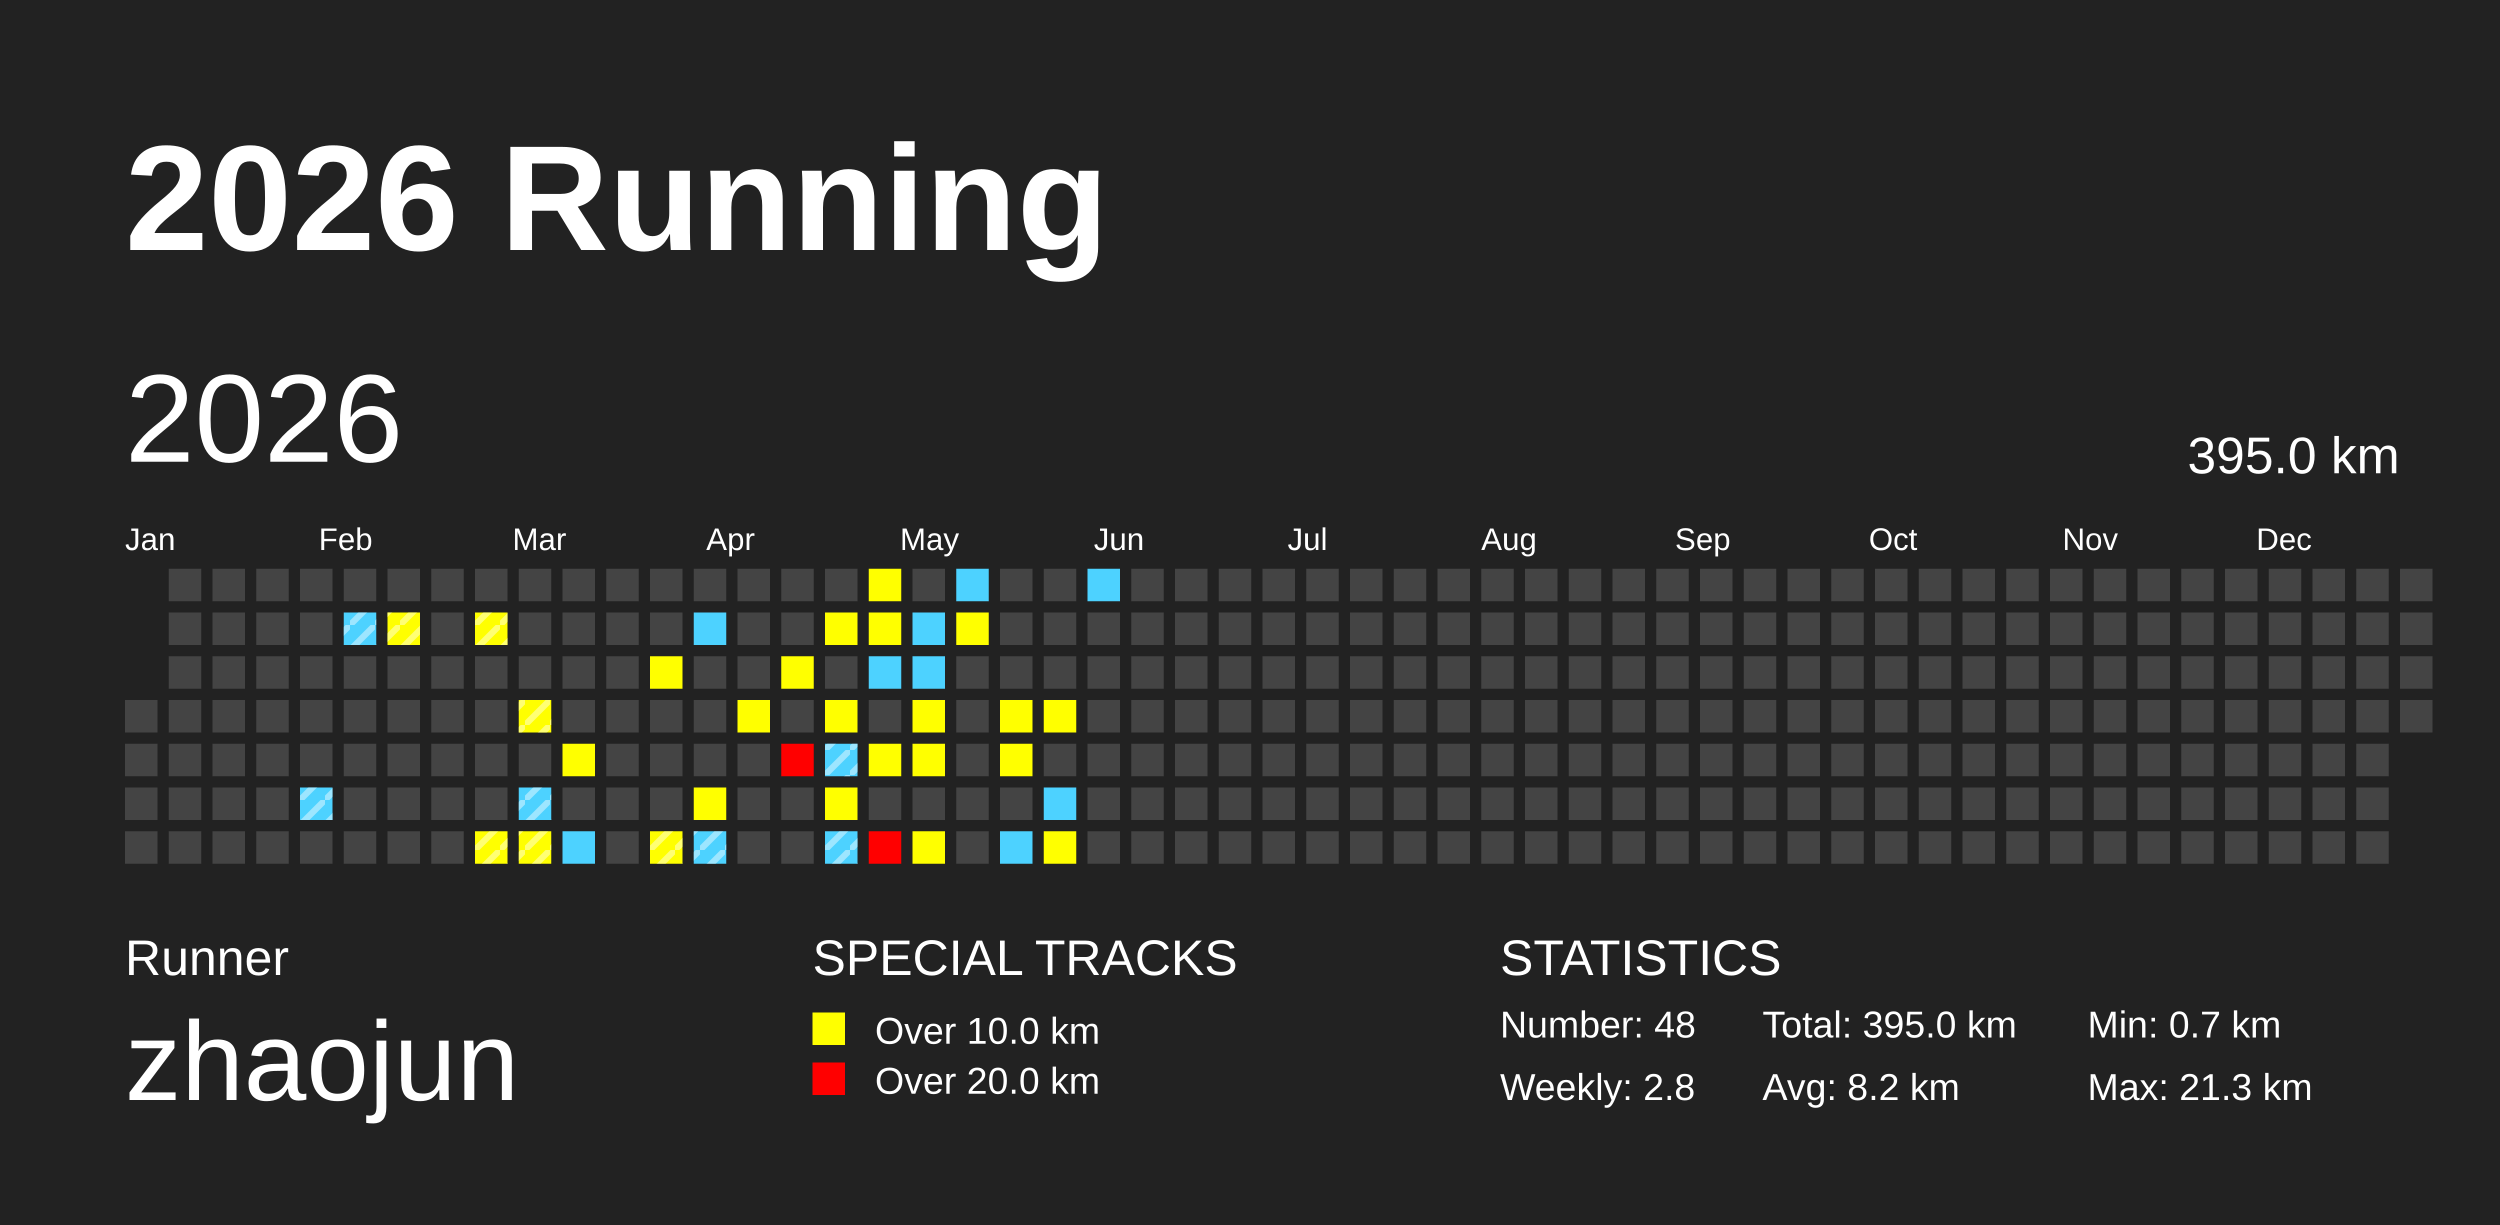
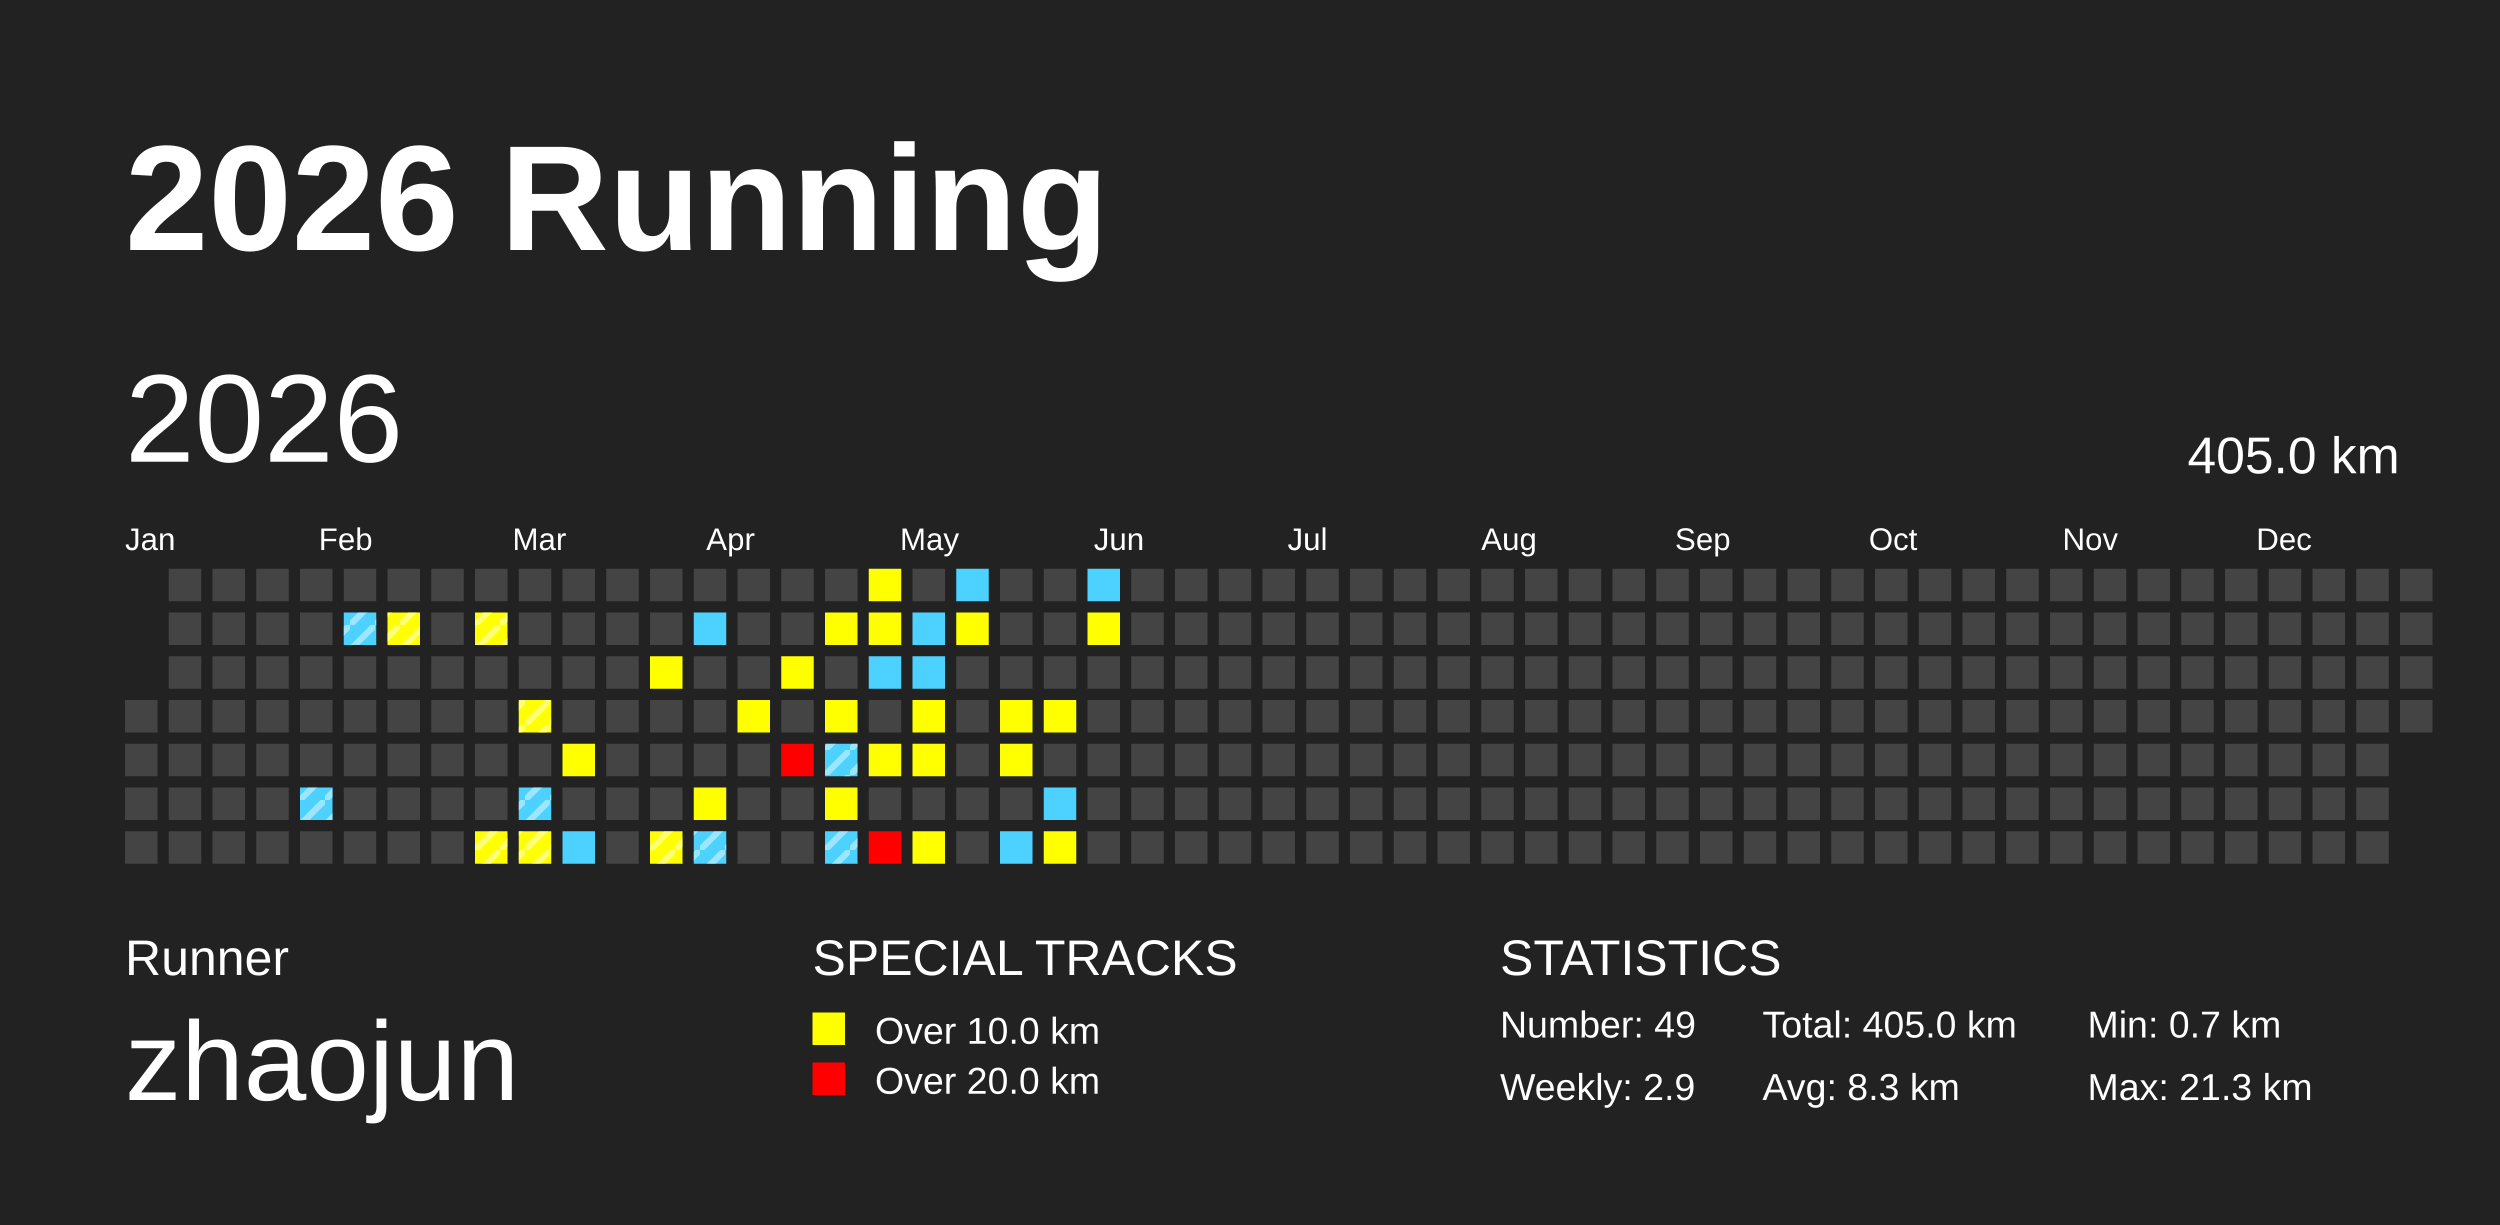
<svg xmlns="http://www.w3.org/2000/svg" baseProfile="full" height="98mm" version="1.1" viewBox="0,0,200,98" width="200mm">
  <defs>
    <pattern height="2" id="indoor-stripe" patternUnits="userSpaceOnUse" width="2">
      <line stroke="white" stroke-opacity="0.45" stroke-width="0.5" x1="0" x2="2" y1="2" y2="0" />
    </pattern>
  </defs>
  <rect fill="#222222" height="98" width="200" x="0" y="0" />
  <text fill="#FFFFFF" style="font-size:12px; font-family:Arial; font-weight:bold;" x="10" y="20">2026 Running</text>
  <text fill="#FFFFFF" style="font-size:4px; font-family:Arial" x="10" y="78">Runner</text>
  <text fill="#FFFFFF" style="font-size:9px; font-family:Arial" x="10" y="88">zhaojun</text>
  <text fill="#FFFFFF" style="font-size:4px; font-family:Arial" x="65" y="78">SPECIAL TRACKS</text>
  <rect fill="yellow" height="2.6" width="2.6" x="65" y="81" />
  <text fill="#FFFFFF" style="font-size:3px; font-family:Arial" x="70" y="83.5">Over 10.0 km</text>
  <rect fill="red" height="2.6" width="2.6" x="65" y="85" />
  <text fill="#FFFFFF" style="font-size:3px; font-family:Arial" x="70" y="87.5">Over 20.0 km</text>
  <text fill="#FFFFFF" style="font-size:4px; font-family:Arial" x="120" y="78">STATISTICS</text>
-   <text fill="#FFFFFF" style="font-size:3px; font-family:Arial" x="120" y="83">Number: 48</text>
-   <text fill="#FFFFFF" style="font-size:3px; font-family:Arial" x="120" y="88">Weekly: 2.8</text>
-   <text fill="#FFFFFF" style="font-size:3px; font-family:Arial" x="141" y="83">Total: 395.0 km</text>
-   <text fill="#FFFFFF" style="font-size:3px; font-family:Arial" x="141" y="88">Avg: 8.2 km</text>
+   <text fill="#FFFFFF" style="font-size:3px; font-family:Arial" x="120" y="83">Number: 49</text>
+   <text fill="#FFFFFF" style="font-size:3px; font-family:Arial" x="120" y="88">Weekly: 2.9</text>
+   <text fill="#FFFFFF" style="font-size:3px; font-family:Arial" x="141" y="83">Total: 405.0 km</text>
+   <text fill="#FFFFFF" style="font-size:3px; font-family:Arial" x="141" y="88">Avg: 8.3 km</text>
  <text fill="#FFFFFF" style="font-size:3px; font-family:Arial" x="167" y="83">Min: 0.7 km</text>
  <text fill="#FFFFFF" style="font-size:3px; font-family:Arial" x="167" y="88">Max: 21.3 km</text>
  <text dominant-baseline="hanging" fill="#FFFFFF" style="font-size:10.0px; font-family:Arial;" x="10" y="30">2026</text>
-   <text dominant-baseline="hanging" fill="#FFFFFF" style="font-size:4.125px; font-family:Arial;" x="175" y="35">395.0 km</text>
+   <text dominant-baseline="hanging" fill="#FFFFFF" style="font-size:4.125px; font-family:Arial;" x="175" y="35">405.0 km</text>
  <text fill="#FFFFFF" style="font-size:2.5px; font-family:Arial" x="10.0" y="44">Jan</text>
  <text fill="#FFFFFF" style="font-size:2.5px; font-family:Arial" x="25.5" y="44">Feb</text>
  <text fill="#FFFFFF" style="font-size:2.5px; font-family:Arial" x="41.0" y="44">Mar</text>
  <text fill="#FFFFFF" style="font-size:2.5px; font-family:Arial" x="56.5" y="44">Apr</text>
  <text fill="#FFFFFF" style="font-size:2.5px; font-family:Arial" x="72.0" y="44">May</text>
  <text fill="#FFFFFF" style="font-size:2.5px; font-family:Arial" x="87.5" y="44">Jun</text>
  <text fill="#FFFFFF" style="font-size:2.5px; font-family:Arial" x="103.0" y="44">Jul</text>
  <text fill="#FFFFFF" style="font-size:2.5px; font-family:Arial" x="118.5" y="44">Aug</text>
  <text fill="#FFFFFF" style="font-size:2.5px; font-family:Arial" x="134.0" y="44">Sep</text>
  <text fill="#FFFFFF" style="font-size:2.5px; font-family:Arial" x="149.5" y="44">Oct</text>
  <text fill="#FFFFFF" style="font-size:2.5px; font-family:Arial" x="165.0" y="44">Nov</text>
  <text fill="#FFFFFF" style="font-size:2.5px; font-family:Arial" x="180.5" y="44">Dec</text>
  <rect fill="#444444" height="2.6" width="2.6" x="10.0" y="56.0" />
  <rect fill="#444444" height="2.6" width="2.6" x="10.0" y="59.5" />
  <rect fill="#444444" height="2.6" width="2.6" x="10.0" y="63.0" />
  <rect fill="#444444" height="2.6" width="2.6" x="10.0" y="66.5" />
  <rect fill="#444444" height="2.6" width="2.6" x="13.5" y="45.5" />
  <rect fill="#444444" height="2.6" width="2.6" x="13.5" y="49.0" />
  <rect fill="#444444" height="2.6" width="2.6" x="13.5" y="52.5" />
  <rect fill="#444444" height="2.6" width="2.6" x="13.5" y="56.0" />
  <rect fill="#444444" height="2.6" width="2.6" x="13.5" y="59.5" />
  <rect fill="#444444" height="2.6" width="2.6" x="13.5" y="63.0" />
  <rect fill="#444444" height="2.6" width="2.6" x="13.5" y="66.5" />
  <rect fill="#444444" height="2.6" width="2.6" x="17.0" y="45.5" />
  <rect fill="#444444" height="2.6" width="2.6" x="17.0" y="49.0" />
  <rect fill="#444444" height="2.6" width="2.6" x="17.0" y="52.5" />
  <rect fill="#444444" height="2.6" width="2.6" x="17.0" y="56.0" />
  <rect fill="#444444" height="2.6" width="2.6" x="17.0" y="59.5" />
  <rect fill="#444444" height="2.6" width="2.6" x="17.0" y="63.0" />
  <rect fill="#444444" height="2.6" width="2.6" x="17.0" y="66.5" />
  <rect fill="#444444" height="2.6" width="2.6" x="20.5" y="45.5" />
  <rect fill="#444444" height="2.6" width="2.6" x="20.5" y="49.0" />
  <rect fill="#444444" height="2.6" width="2.6" x="20.5" y="52.5" />
  <rect fill="#444444" height="2.6" width="2.6" x="20.5" y="56.0" />
  <rect fill="#444444" height="2.6" width="2.6" x="20.5" y="59.5" />
  <rect fill="#444444" height="2.6" width="2.6" x="20.5" y="63.0" />
  <rect fill="#444444" height="2.6" width="2.6" x="20.5" y="66.5" />
  <rect fill="#444444" height="2.6" width="2.6" x="24.0" y="45.5" />
  <rect fill="#444444" height="2.6" width="2.6" x="24.0" y="49.0" />
  <rect fill="#444444" height="2.6" width="2.6" x="24.0" y="52.5" />
  <rect fill="#444444" height="2.6" width="2.6" x="24.0" y="56.0" />
  <rect fill="#444444" height="2.6" width="2.6" x="24.0" y="59.5" />
  <rect fill="#4dd2ff" height="2.6" width="2.6" x="24.0" y="63.0" />
  <rect fill="url(#indoor-stripe)" height="2.6" style="pointer-events: none;" width="2.6" x="24.0" y="63.0" />
  <rect fill="#444444" height="2.6" width="2.6" x="24.0" y="66.5" />
  <rect fill="#444444" height="2.6" width="2.6" x="27.5" y="45.5" />
  <rect fill="#4dd2ff" height="2.6" width="2.6" x="27.5" y="49.0" />
  <rect fill="url(#indoor-stripe)" height="2.6" style="pointer-events: none;" width="2.6" x="27.5" y="49.0" />
  <rect fill="#444444" height="2.6" width="2.6" x="27.5" y="52.5" />
  <rect fill="#444444" height="2.6" width="2.6" x="27.5" y="56.0" />
  <rect fill="#444444" height="2.6" width="2.6" x="27.5" y="59.5" />
  <rect fill="#444444" height="2.6" width="2.6" x="27.5" y="63.0" />
  <rect fill="#444444" height="2.6" width="2.6" x="27.5" y="66.5" />
  <rect fill="#444444" height="2.6" width="2.6" x="31.0" y="45.5" />
  <rect fill="yellow" height="2.6" width="2.6" x="31.0" y="49.0" />
  <rect fill="url(#indoor-stripe)" height="2.6" style="pointer-events: none;" width="2.6" x="31.0" y="49.0" />
  <rect fill="#444444" height="2.6" width="2.6" x="31.0" y="52.5" />
  <rect fill="#444444" height="2.6" width="2.6" x="31.0" y="56.0" />
  <rect fill="#444444" height="2.6" width="2.6" x="31.0" y="59.5" />
  <rect fill="#444444" height="2.6" width="2.6" x="31.0" y="63.0" />
  <rect fill="#444444" height="2.6" width="2.6" x="31.0" y="66.5" />
  <rect fill="#444444" height="2.6" width="2.6" x="34.5" y="45.5" />
  <rect fill="#444444" height="2.6" width="2.6" x="34.5" y="49.0" />
  <rect fill="#444444" height="2.6" width="2.6" x="34.5" y="52.5" />
  <rect fill="#444444" height="2.6" width="2.6" x="34.5" y="56.0" />
  <rect fill="#444444" height="2.6" width="2.6" x="34.5" y="59.5" />
  <rect fill="#444444" height="2.6" width="2.6" x="34.5" y="63.0" />
  <rect fill="#444444" height="2.6" width="2.6" x="34.5" y="66.5" />
  <rect fill="#444444" height="2.6" width="2.6" x="38.0" y="45.5" />
  <rect fill="yellow" height="2.6" width="2.6" x="38.0" y="49.0" />
  <rect fill="url(#indoor-stripe)" height="2.6" style="pointer-events: none;" width="2.6" x="38.0" y="49.0" />
  <rect fill="#444444" height="2.6" width="2.6" x="38.0" y="52.5" />
  <rect fill="#444444" height="2.6" width="2.6" x="38.0" y="56.0" />
  <rect fill="#444444" height="2.6" width="2.6" x="38.0" y="59.5" />
  <rect fill="#444444" height="2.6" width="2.6" x="38.0" y="63.0" />
  <rect fill="yellow" height="2.6" width="2.6" x="38.0" y="66.5" />
  <rect fill="url(#indoor-stripe)" height="2.6" style="pointer-events: none;" width="2.6" x="38.0" y="66.5" />
  <rect fill="#444444" height="2.6" width="2.6" x="41.5" y="45.5" />
  <rect fill="#444444" height="2.6" width="2.6" x="41.5" y="49.0" />
  <rect fill="#444444" height="2.6" width="2.6" x="41.5" y="52.5" />
  <rect fill="yellow" height="2.6" width="2.6" x="41.5" y="56.0" />
  <rect fill="url(#indoor-stripe)" height="2.6" style="pointer-events: none;" width="2.6" x="41.5" y="56.0" />
  <rect fill="#444444" height="2.6" width="2.6" x="41.5" y="59.5" />
  <rect fill="#4dd2ff" height="2.6" width="2.6" x="41.5" y="63.0" />
  <rect fill="url(#indoor-stripe)" height="2.6" style="pointer-events: none;" width="2.6" x="41.5" y="63.0" />
  <rect fill="yellow" height="2.6" width="2.6" x="41.5" y="66.5" />
  <rect fill="url(#indoor-stripe)" height="2.6" style="pointer-events: none;" width="2.6" x="41.5" y="66.5" />
  <rect fill="#444444" height="2.6" width="2.6" x="45.0" y="45.5" />
  <rect fill="#444444" height="2.6" width="2.6" x="45.0" y="49.0" />
  <rect fill="#444444" height="2.6" width="2.6" x="45.0" y="52.5" />
  <rect fill="#444444" height="2.6" width="2.6" x="45.0" y="56.0" />
  <rect fill="yellow" height="2.6" width="2.6" x="45.0" y="59.5" />
  <rect fill="#444444" height="2.6" width="2.6" x="45.0" y="63.0" />
  <rect fill="#4dd2ff" height="2.6" width="2.6" x="45.0" y="66.5" />
  <rect fill="#444444" height="2.6" width="2.6" x="48.5" y="45.5" />
  <rect fill="#444444" height="2.6" width="2.6" x="48.5" y="49.0" />
  <rect fill="#444444" height="2.6" width="2.6" x="48.5" y="52.5" />
  <rect fill="#444444" height="2.6" width="2.6" x="48.5" y="56.0" />
  <rect fill="#444444" height="2.6" width="2.6" x="48.5" y="59.5" />
  <rect fill="#444444" height="2.6" width="2.6" x="48.5" y="63.0" />
  <rect fill="#444444" height="2.6" width="2.6" x="48.5" y="66.5" />
  <rect fill="#444444" height="2.6" width="2.6" x="52.0" y="45.5" />
  <rect fill="#444444" height="2.6" width="2.6" x="52.0" y="49.0" />
  <rect fill="yellow" height="2.6" width="2.6" x="52.0" y="52.5" />
  <rect fill="#444444" height="2.6" width="2.6" x="52.0" y="56.0" />
  <rect fill="#444444" height="2.6" width="2.6" x="52.0" y="59.5" />
  <rect fill="#444444" height="2.6" width="2.6" x="52.0" y="63.0" />
  <rect fill="yellow" height="2.6" width="2.6" x="52.0" y="66.5" />
  <rect fill="url(#indoor-stripe)" height="2.6" style="pointer-events: none;" width="2.6" x="52.0" y="66.5" />
  <rect fill="#444444" height="2.6" width="2.6" x="55.5" y="45.5" />
  <rect fill="#4dd2ff" height="2.6" width="2.6" x="55.5" y="49.0" />
  <rect fill="#444444" height="2.6" width="2.6" x="55.5" y="52.5" />
  <rect fill="#444444" height="2.6" width="2.6" x="55.5" y="56.0" />
  <rect fill="#444444" height="2.6" width="2.6" x="55.5" y="59.5" />
  <rect fill="yellow" height="2.6" width="2.6" x="55.5" y="63.0" />
  <rect fill="#4dd2ff" height="2.6" width="2.6" x="55.5" y="66.5" />
  <rect fill="url(#indoor-stripe)" height="2.6" style="pointer-events: none;" width="2.6" x="55.5" y="66.5" />
  <rect fill="#444444" height="2.6" width="2.6" x="59.0" y="45.5" />
  <rect fill="#444444" height="2.6" width="2.6" x="59.0" y="49.0" />
  <rect fill="#444444" height="2.6" width="2.6" x="59.0" y="52.5" />
  <rect fill="yellow" height="2.6" width="2.6" x="59.0" y="56.0" />
  <rect fill="#444444" height="2.6" width="2.6" x="59.0" y="59.5" />
  <rect fill="#444444" height="2.6" width="2.6" x="59.0" y="63.0" />
  <rect fill="#444444" height="2.6" width="2.6" x="59.0" y="66.5" />
  <rect fill="#444444" height="2.6" width="2.6" x="62.5" y="45.5" />
  <rect fill="#444444" height="2.6" width="2.6" x="62.5" y="49.0" />
  <rect fill="yellow" height="2.6" width="2.6" x="62.5" y="52.5" />
  <rect fill="#444444" height="2.6" width="2.6" x="62.5" y="56.0" />
  <rect fill="red" height="2.6" width="2.6" x="62.5" y="59.5" />
  <rect fill="#444444" height="2.6" width="2.6" x="62.5" y="63.0" />
  <rect fill="#444444" height="2.6" width="2.6" x="62.5" y="66.5" />
  <rect fill="#444444" height="2.6" width="2.6" x="66.0" y="45.5" />
  <rect fill="yellow" height="2.6" width="2.6" x="66.0" y="49.0" />
  <rect fill="#444444" height="2.6" width="2.6" x="66.0" y="52.5" />
  <rect fill="yellow" height="2.6" width="2.6" x="66.0" y="56.0" />
  <rect fill="#4dd2ff" height="2.6" width="2.6" x="66.0" y="59.5" />
  <rect fill="url(#indoor-stripe)" height="2.6" style="pointer-events: none;" width="2.6" x="66.0" y="59.5" />
  <rect fill="yellow" height="2.6" width="2.6" x="66.0" y="63.0" />
  <rect fill="#4dd2ff" height="2.6" width="2.6" x="66.0" y="66.5" />
  <rect fill="url(#indoor-stripe)" height="2.6" style="pointer-events: none;" width="2.6" x="66.0" y="66.5" />
  <rect fill="yellow" height="2.6" width="2.6" x="69.5" y="45.5" />
  <rect fill="yellow" height="2.6" width="2.6" x="69.5" y="49.0" />
  <rect fill="#4dd2ff" height="2.6" width="2.6" x="69.5" y="52.5" />
  <rect fill="#444444" height="2.6" width="2.6" x="69.5" y="56.0" />
  <rect fill="yellow" height="2.6" width="2.6" x="69.5" y="59.5" />
  <rect fill="#444444" height="2.6" width="2.6" x="69.5" y="63.0" />
  <rect fill="red" height="2.6" width="2.6" x="69.5" y="66.5" />
  <rect fill="#444444" height="2.6" width="2.6" x="73.0" y="45.5" />
  <rect fill="#4dd2ff" height="2.6" width="2.6" x="73.0" y="49.0" />
  <rect fill="#4dd2ff" height="2.6" width="2.6" x="73.0" y="52.5" />
  <rect fill="yellow" height="2.6" width="2.6" x="73.0" y="56.0" />
  <rect fill="yellow" height="2.6" width="2.6" x="73.0" y="59.5" />
  <rect fill="#444444" height="2.6" width="2.6" x="73.0" y="63.0" />
  <rect fill="yellow" height="2.6" width="2.6" x="73.0" y="66.5" />
  <rect fill="#4dd2ff" height="2.6" width="2.6" x="76.5" y="45.5" />
  <rect fill="yellow" height="2.6" width="2.6" x="76.5" y="49.0" />
  <rect fill="#444444" height="2.6" width="2.6" x="76.5" y="52.5" />
  <rect fill="#444444" height="2.6" width="2.6" x="76.5" y="56.0" />
  <rect fill="#444444" height="2.6" width="2.6" x="76.5" y="59.5" />
  <rect fill="#444444" height="2.6" width="2.6" x="76.5" y="63.0" />
  <rect fill="#444444" height="2.6" width="2.6" x="76.5" y="66.5" />
  <rect fill="#444444" height="2.6" width="2.6" x="80.0" y="45.5" />
  <rect fill="#444444" height="2.6" width="2.6" x="80.0" y="49.0" />
  <rect fill="#444444" height="2.6" width="2.6" x="80.0" y="52.5" />
  <rect fill="yellow" height="2.6" width="2.6" x="80.0" y="56.0" />
  <rect fill="yellow" height="2.6" width="2.6" x="80.0" y="59.5" />
  <rect fill="#444444" height="2.6" width="2.6" x="80.0" y="63.0" />
  <rect fill="#4dd2ff" height="2.6" width="2.6" x="80.0" y="66.5" />
  <rect fill="#444444" height="2.6" width="2.6" x="83.5" y="45.5" />
  <rect fill="#444444" height="2.6" width="2.6" x="83.5" y="49.0" />
  <rect fill="#444444" height="2.6" width="2.6" x="83.5" y="52.5" />
  <rect fill="yellow" height="2.6" width="2.6" x="83.5" y="56.0" />
  <rect fill="#444444" height="2.6" width="2.6" x="83.5" y="59.5" />
  <rect fill="#4dd2ff" height="2.6" width="2.6" x="83.5" y="63.0" />
  <rect fill="yellow" height="2.6" width="2.6" x="83.5" y="66.5" />
  <rect fill="#4dd2ff" height="2.6" width="2.6" x="87.0" y="45.5" />
-   <rect fill="#444444" height="2.6" width="2.6" x="87.0" y="49.0" />
+   <rect fill="yellow" height="2.6" width="2.6" x="87.0" y="49.0" />
  <rect fill="#444444" height="2.6" width="2.6" x="87.0" y="52.5" />
  <rect fill="#444444" height="2.6" width="2.6" x="87.0" y="56.0" />
  <rect fill="#444444" height="2.6" width="2.6" x="87.0" y="59.5" />
  <rect fill="#444444" height="2.6" width="2.6" x="87.0" y="63.0" />
  <rect fill="#444444" height="2.6" width="2.6" x="87.0" y="66.5" />
  <rect fill="#444444" height="2.6" width="2.6" x="90.5" y="45.5" />
  <rect fill="#444444" height="2.6" width="2.6" x="90.5" y="49.0" />
  <rect fill="#444444" height="2.6" width="2.6" x="90.5" y="52.5" />
  <rect fill="#444444" height="2.6" width="2.6" x="90.5" y="56.0" />
  <rect fill="#444444" height="2.6" width="2.6" x="90.5" y="59.5" />
  <rect fill="#444444" height="2.6" width="2.6" x="90.5" y="63.0" />
  <rect fill="#444444" height="2.6" width="2.6" x="90.5" y="66.5" />
  <rect fill="#444444" height="2.6" width="2.6" x="94.0" y="45.5" />
  <rect fill="#444444" height="2.6" width="2.6" x="94.0" y="49.0" />
  <rect fill="#444444" height="2.6" width="2.6" x="94.0" y="52.5" />
  <rect fill="#444444" height="2.6" width="2.6" x="94.0" y="56.0" />
  <rect fill="#444444" height="2.6" width="2.6" x="94.0" y="59.5" />
  <rect fill="#444444" height="2.6" width="2.6" x="94.0" y="63.0" />
  <rect fill="#444444" height="2.6" width="2.6" x="94.0" y="66.5" />
  <rect fill="#444444" height="2.6" width="2.6" x="97.5" y="45.5" />
  <rect fill="#444444" height="2.6" width="2.6" x="97.5" y="49.0" />
  <rect fill="#444444" height="2.6" width="2.6" x="97.5" y="52.5" />
  <rect fill="#444444" height="2.6" width="2.6" x="97.5" y="56.0" />
  <rect fill="#444444" height="2.6" width="2.6" x="97.5" y="59.5" />
  <rect fill="#444444" height="2.6" width="2.6" x="97.5" y="63.0" />
  <rect fill="#444444" height="2.6" width="2.6" x="97.5" y="66.5" />
  <rect fill="#444444" height="2.6" width="2.6" x="101.0" y="45.5" />
  <rect fill="#444444" height="2.6" width="2.6" x="101.0" y="49.0" />
  <rect fill="#444444" height="2.6" width="2.6" x="101.0" y="52.5" />
  <rect fill="#444444" height="2.6" width="2.6" x="101.0" y="56.0" />
  <rect fill="#444444" height="2.6" width="2.6" x="101.0" y="59.5" />
  <rect fill="#444444" height="2.6" width="2.6" x="101.0" y="63.0" />
  <rect fill="#444444" height="2.6" width="2.6" x="101.0" y="66.5" />
  <rect fill="#444444" height="2.6" width="2.6" x="104.5" y="45.5" />
  <rect fill="#444444" height="2.6" width="2.6" x="104.5" y="49.0" />
  <rect fill="#444444" height="2.6" width="2.6" x="104.5" y="52.5" />
  <rect fill="#444444" height="2.6" width="2.6" x="104.5" y="56.0" />
  <rect fill="#444444" height="2.6" width="2.6" x="104.5" y="59.5" />
  <rect fill="#444444" height="2.6" width="2.6" x="104.5" y="63.0" />
  <rect fill="#444444" height="2.6" width="2.6" x="104.5" y="66.5" />
  <rect fill="#444444" height="2.6" width="2.6" x="108.0" y="45.5" />
  <rect fill="#444444" height="2.6" width="2.6" x="108.0" y="49.0" />
  <rect fill="#444444" height="2.6" width="2.6" x="108.0" y="52.5" />
  <rect fill="#444444" height="2.6" width="2.6" x="108.0" y="56.0" />
  <rect fill="#444444" height="2.6" width="2.6" x="108.0" y="59.5" />
  <rect fill="#444444" height="2.6" width="2.6" x="108.0" y="63.0" />
  <rect fill="#444444" height="2.6" width="2.6" x="108.0" y="66.5" />
  <rect fill="#444444" height="2.6" width="2.6" x="111.5" y="45.5" />
  <rect fill="#444444" height="2.6" width="2.6" x="111.5" y="49.0" />
  <rect fill="#444444" height="2.6" width="2.6" x="111.5" y="52.5" />
  <rect fill="#444444" height="2.6" width="2.6" x="111.5" y="56.0" />
  <rect fill="#444444" height="2.6" width="2.6" x="111.5" y="59.5" />
  <rect fill="#444444" height="2.6" width="2.6" x="111.5" y="63.0" />
  <rect fill="#444444" height="2.6" width="2.6" x="111.5" y="66.5" />
  <rect fill="#444444" height="2.6" width="2.6" x="115.0" y="45.5" />
  <rect fill="#444444" height="2.6" width="2.6" x="115.0" y="49.0" />
  <rect fill="#444444" height="2.6" width="2.6" x="115.0" y="52.5" />
  <rect fill="#444444" height="2.6" width="2.6" x="115.0" y="56.0" />
  <rect fill="#444444" height="2.6" width="2.6" x="115.0" y="59.5" />
  <rect fill="#444444" height="2.6" width="2.6" x="115.0" y="63.0" />
  <rect fill="#444444" height="2.6" width="2.6" x="115.0" y="66.5" />
  <rect fill="#444444" height="2.6" width="2.6" x="118.5" y="45.5" />
  <rect fill="#444444" height="2.6" width="2.6" x="118.5" y="49.0" />
  <rect fill="#444444" height="2.6" width="2.6" x="118.5" y="52.5" />
  <rect fill="#444444" height="2.6" width="2.6" x="118.5" y="56.0" />
  <rect fill="#444444" height="2.6" width="2.6" x="118.5" y="59.5" />
  <rect fill="#444444" height="2.6" width="2.6" x="118.5" y="63.0" />
  <rect fill="#444444" height="2.6" width="2.6" x="118.5" y="66.5" />
  <rect fill="#444444" height="2.6" width="2.6" x="122.0" y="45.5" />
  <rect fill="#444444" height="2.6" width="2.6" x="122.0" y="49.0" />
  <rect fill="#444444" height="2.6" width="2.6" x="122.0" y="52.5" />
  <rect fill="#444444" height="2.6" width="2.6" x="122.0" y="56.0" />
  <rect fill="#444444" height="2.6" width="2.6" x="122.0" y="59.5" />
  <rect fill="#444444" height="2.6" width="2.6" x="122.0" y="63.0" />
  <rect fill="#444444" height="2.6" width="2.6" x="122.0" y="66.5" />
  <rect fill="#444444" height="2.6" width="2.6" x="125.5" y="45.5" />
  <rect fill="#444444" height="2.6" width="2.6" x="125.5" y="49.0" />
  <rect fill="#444444" height="2.6" width="2.6" x="125.5" y="52.5" />
  <rect fill="#444444" height="2.6" width="2.6" x="125.5" y="56.0" />
  <rect fill="#444444" height="2.6" width="2.6" x="125.5" y="59.5" />
  <rect fill="#444444" height="2.6" width="2.6" x="125.5" y="63.0" />
  <rect fill="#444444" height="2.6" width="2.6" x="125.5" y="66.5" />
  <rect fill="#444444" height="2.6" width="2.6" x="129.0" y="45.5" />
  <rect fill="#444444" height="2.6" width="2.6" x="129.0" y="49.0" />
  <rect fill="#444444" height="2.6" width="2.6" x="129.0" y="52.5" />
  <rect fill="#444444" height="2.6" width="2.6" x="129.0" y="56.0" />
  <rect fill="#444444" height="2.6" width="2.6" x="129.0" y="59.5" />
  <rect fill="#444444" height="2.6" width="2.6" x="129.0" y="63.0" />
  <rect fill="#444444" height="2.6" width="2.6" x="129.0" y="66.5" />
  <rect fill="#444444" height="2.6" width="2.6" x="132.5" y="45.5" />
  <rect fill="#444444" height="2.6" width="2.6" x="132.5" y="49.0" />
  <rect fill="#444444" height="2.6" width="2.6" x="132.5" y="52.5" />
  <rect fill="#444444" height="2.6" width="2.6" x="132.5" y="56.0" />
  <rect fill="#444444" height="2.6" width="2.6" x="132.5" y="59.5" />
  <rect fill="#444444" height="2.6" width="2.6" x="132.5" y="63.0" />
  <rect fill="#444444" height="2.6" width="2.6" x="132.5" y="66.5" />
  <rect fill="#444444" height="2.6" width="2.6" x="136.0" y="45.5" />
  <rect fill="#444444" height="2.6" width="2.6" x="136.0" y="49.0" />
  <rect fill="#444444" height="2.6" width="2.6" x="136.0" y="52.5" />
  <rect fill="#444444" height="2.6" width="2.6" x="136.0" y="56.0" />
  <rect fill="#444444" height="2.6" width="2.6" x="136.0" y="59.5" />
  <rect fill="#444444" height="2.6" width="2.6" x="136.0" y="63.0" />
  <rect fill="#444444" height="2.6" width="2.6" x="136.0" y="66.5" />
  <rect fill="#444444" height="2.6" width="2.6" x="139.5" y="45.5" />
  <rect fill="#444444" height="2.6" width="2.6" x="139.5" y="49.0" />
  <rect fill="#444444" height="2.6" width="2.6" x="139.5" y="52.5" />
  <rect fill="#444444" height="2.6" width="2.6" x="139.5" y="56.0" />
  <rect fill="#444444" height="2.6" width="2.6" x="139.5" y="59.5" />
  <rect fill="#444444" height="2.6" width="2.6" x="139.5" y="63.0" />
  <rect fill="#444444" height="2.6" width="2.6" x="139.5" y="66.5" />
  <rect fill="#444444" height="2.6" width="2.6" x="143.0" y="45.5" />
  <rect fill="#444444" height="2.6" width="2.6" x="143.0" y="49.0" />
  <rect fill="#444444" height="2.6" width="2.6" x="143.0" y="52.5" />
  <rect fill="#444444" height="2.6" width="2.6" x="143.0" y="56.0" />
  <rect fill="#444444" height="2.6" width="2.6" x="143.0" y="59.5" />
  <rect fill="#444444" height="2.6" width="2.6" x="143.0" y="63.0" />
  <rect fill="#444444" height="2.6" width="2.6" x="143.0" y="66.5" />
  <rect fill="#444444" height="2.6" width="2.6" x="146.5" y="45.5" />
  <rect fill="#444444" height="2.6" width="2.6" x="146.5" y="49.0" />
  <rect fill="#444444" height="2.6" width="2.6" x="146.5" y="52.5" />
  <rect fill="#444444" height="2.6" width="2.6" x="146.5" y="56.0" />
  <rect fill="#444444" height="2.6" width="2.6" x="146.5" y="59.5" />
  <rect fill="#444444" height="2.6" width="2.6" x="146.5" y="63.0" />
  <rect fill="#444444" height="2.6" width="2.6" x="146.5" y="66.5" />
  <rect fill="#444444" height="2.6" width="2.6" x="150.0" y="45.5" />
  <rect fill="#444444" height="2.6" width="2.6" x="150.0" y="49.0" />
  <rect fill="#444444" height="2.6" width="2.6" x="150.0" y="52.5" />
  <rect fill="#444444" height="2.6" width="2.6" x="150.0" y="56.0" />
  <rect fill="#444444" height="2.6" width="2.6" x="150.0" y="59.5" />
  <rect fill="#444444" height="2.6" width="2.6" x="150.0" y="63.0" />
  <rect fill="#444444" height="2.6" width="2.6" x="150.0" y="66.5" />
  <rect fill="#444444" height="2.6" width="2.6" x="153.5" y="45.5" />
  <rect fill="#444444" height="2.6" width="2.6" x="153.5" y="49.0" />
  <rect fill="#444444" height="2.6" width="2.6" x="153.5" y="52.5" />
  <rect fill="#444444" height="2.6" width="2.6" x="153.5" y="56.0" />
  <rect fill="#444444" height="2.6" width="2.6" x="153.5" y="59.5" />
  <rect fill="#444444" height="2.6" width="2.6" x="153.5" y="63.0" />
  <rect fill="#444444" height="2.6" width="2.6" x="153.5" y="66.5" />
  <rect fill="#444444" height="2.6" width="2.6" x="157.0" y="45.5" />
  <rect fill="#444444" height="2.6" width="2.6" x="157.0" y="49.0" />
  <rect fill="#444444" height="2.6" width="2.6" x="157.0" y="52.5" />
  <rect fill="#444444" height="2.6" width="2.6" x="157.0" y="56.0" />
  <rect fill="#444444" height="2.6" width="2.6" x="157.0" y="59.5" />
  <rect fill="#444444" height="2.6" width="2.6" x="157.0" y="63.0" />
  <rect fill="#444444" height="2.6" width="2.6" x="157.0" y="66.5" />
  <rect fill="#444444" height="2.6" width="2.6" x="160.5" y="45.5" />
  <rect fill="#444444" height="2.6" width="2.6" x="160.5" y="49.0" />
  <rect fill="#444444" height="2.6" width="2.6" x="160.5" y="52.5" />
  <rect fill="#444444" height="2.6" width="2.6" x="160.5" y="56.0" />
  <rect fill="#444444" height="2.6" width="2.6" x="160.5" y="59.5" />
  <rect fill="#444444" height="2.6" width="2.6" x="160.5" y="63.0" />
  <rect fill="#444444" height="2.6" width="2.6" x="160.5" y="66.5" />
  <rect fill="#444444" height="2.6" width="2.6" x="164.0" y="45.5" />
  <rect fill="#444444" height="2.6" width="2.6" x="164.0" y="49.0" />
  <rect fill="#444444" height="2.6" width="2.6" x="164.0" y="52.5" />
  <rect fill="#444444" height="2.6" width="2.6" x="164.0" y="56.0" />
  <rect fill="#444444" height="2.6" width="2.6" x="164.0" y="59.5" />
  <rect fill="#444444" height="2.6" width="2.6" x="164.0" y="63.0" />
  <rect fill="#444444" height="2.6" width="2.6" x="164.0" y="66.5" />
  <rect fill="#444444" height="2.6" width="2.6" x="167.5" y="45.5" />
  <rect fill="#444444" height="2.6" width="2.6" x="167.5" y="49.0" />
  <rect fill="#444444" height="2.6" width="2.6" x="167.5" y="52.5" />
  <rect fill="#444444" height="2.6" width="2.6" x="167.5" y="56.0" />
  <rect fill="#444444" height="2.6" width="2.6" x="167.5" y="59.5" />
  <rect fill="#444444" height="2.6" width="2.6" x="167.5" y="63.0" />
  <rect fill="#444444" height="2.6" width="2.6" x="167.5" y="66.5" />
  <rect fill="#444444" height="2.6" width="2.6" x="171.0" y="45.5" />
  <rect fill="#444444" height="2.6" width="2.6" x="171.0" y="49.0" />
  <rect fill="#444444" height="2.6" width="2.6" x="171.0" y="52.5" />
  <rect fill="#444444" height="2.6" width="2.6" x="171.0" y="56.0" />
  <rect fill="#444444" height="2.6" width="2.6" x="171.0" y="59.5" />
  <rect fill="#444444" height="2.6" width="2.6" x="171.0" y="63.0" />
  <rect fill="#444444" height="2.6" width="2.6" x="171.0" y="66.5" />
  <rect fill="#444444" height="2.6" width="2.6" x="174.5" y="45.5" />
  <rect fill="#444444" height="2.6" width="2.6" x="174.5" y="49.0" />
  <rect fill="#444444" height="2.6" width="2.6" x="174.5" y="52.5" />
  <rect fill="#444444" height="2.6" width="2.6" x="174.5" y="56.0" />
  <rect fill="#444444" height="2.6" width="2.6" x="174.5" y="59.5" />
  <rect fill="#444444" height="2.6" width="2.6" x="174.5" y="63.0" />
  <rect fill="#444444" height="2.6" width="2.6" x="174.5" y="66.5" />
  <rect fill="#444444" height="2.6" width="2.6" x="178.0" y="45.5" />
  <rect fill="#444444" height="2.6" width="2.6" x="178.0" y="49.0" />
  <rect fill="#444444" height="2.6" width="2.6" x="178.0" y="52.5" />
  <rect fill="#444444" height="2.6" width="2.6" x="178.0" y="56.0" />
  <rect fill="#444444" height="2.6" width="2.6" x="178.0" y="59.5" />
  <rect fill="#444444" height="2.6" width="2.6" x="178.0" y="63.0" />
  <rect fill="#444444" height="2.6" width="2.6" x="178.0" y="66.5" />
  <rect fill="#444444" height="2.6" width="2.6" x="181.5" y="45.5" />
  <rect fill="#444444" height="2.6" width="2.6" x="181.5" y="49.0" />
  <rect fill="#444444" height="2.6" width="2.6" x="181.5" y="52.5" />
  <rect fill="#444444" height="2.6" width="2.6" x="181.5" y="56.0" />
  <rect fill="#444444" height="2.6" width="2.6" x="181.5" y="59.5" />
  <rect fill="#444444" height="2.6" width="2.6" x="181.5" y="63.0" />
  <rect fill="#444444" height="2.6" width="2.6" x="181.5" y="66.5" />
  <rect fill="#444444" height="2.6" width="2.6" x="185.0" y="45.5" />
  <rect fill="#444444" height="2.6" width="2.6" x="185.0" y="49.0" />
  <rect fill="#444444" height="2.6" width="2.6" x="185.0" y="52.5" />
  <rect fill="#444444" height="2.6" width="2.6" x="185.0" y="56.0" />
  <rect fill="#444444" height="2.6" width="2.6" x="185.0" y="59.5" />
  <rect fill="#444444" height="2.6" width="2.6" x="185.0" y="63.0" />
  <rect fill="#444444" height="2.6" width="2.6" x="185.0" y="66.5" />
  <rect fill="#444444" height="2.6" width="2.6" x="188.5" y="45.5" />
  <rect fill="#444444" height="2.6" width="2.6" x="188.5" y="49.0" />
  <rect fill="#444444" height="2.6" width="2.6" x="188.5" y="52.5" />
  <rect fill="#444444" height="2.6" width="2.6" x="188.5" y="56.0" />
  <rect fill="#444444" height="2.6" width="2.6" x="188.5" y="59.5" />
  <rect fill="#444444" height="2.6" width="2.6" x="188.5" y="63.0" />
  <rect fill="#444444" height="2.6" width="2.6" x="188.5" y="66.5" />
  <rect fill="#444444" height="2.6" width="2.6" x="192.0" y="45.5" />
  <rect fill="#444444" height="2.6" width="2.6" x="192.0" y="49.0" />
  <rect fill="#444444" height="2.6" width="2.6" x="192.0" y="52.5" />
  <rect fill="#444444" height="2.6" width="2.6" x="192.0" y="56.0" />
</svg>
